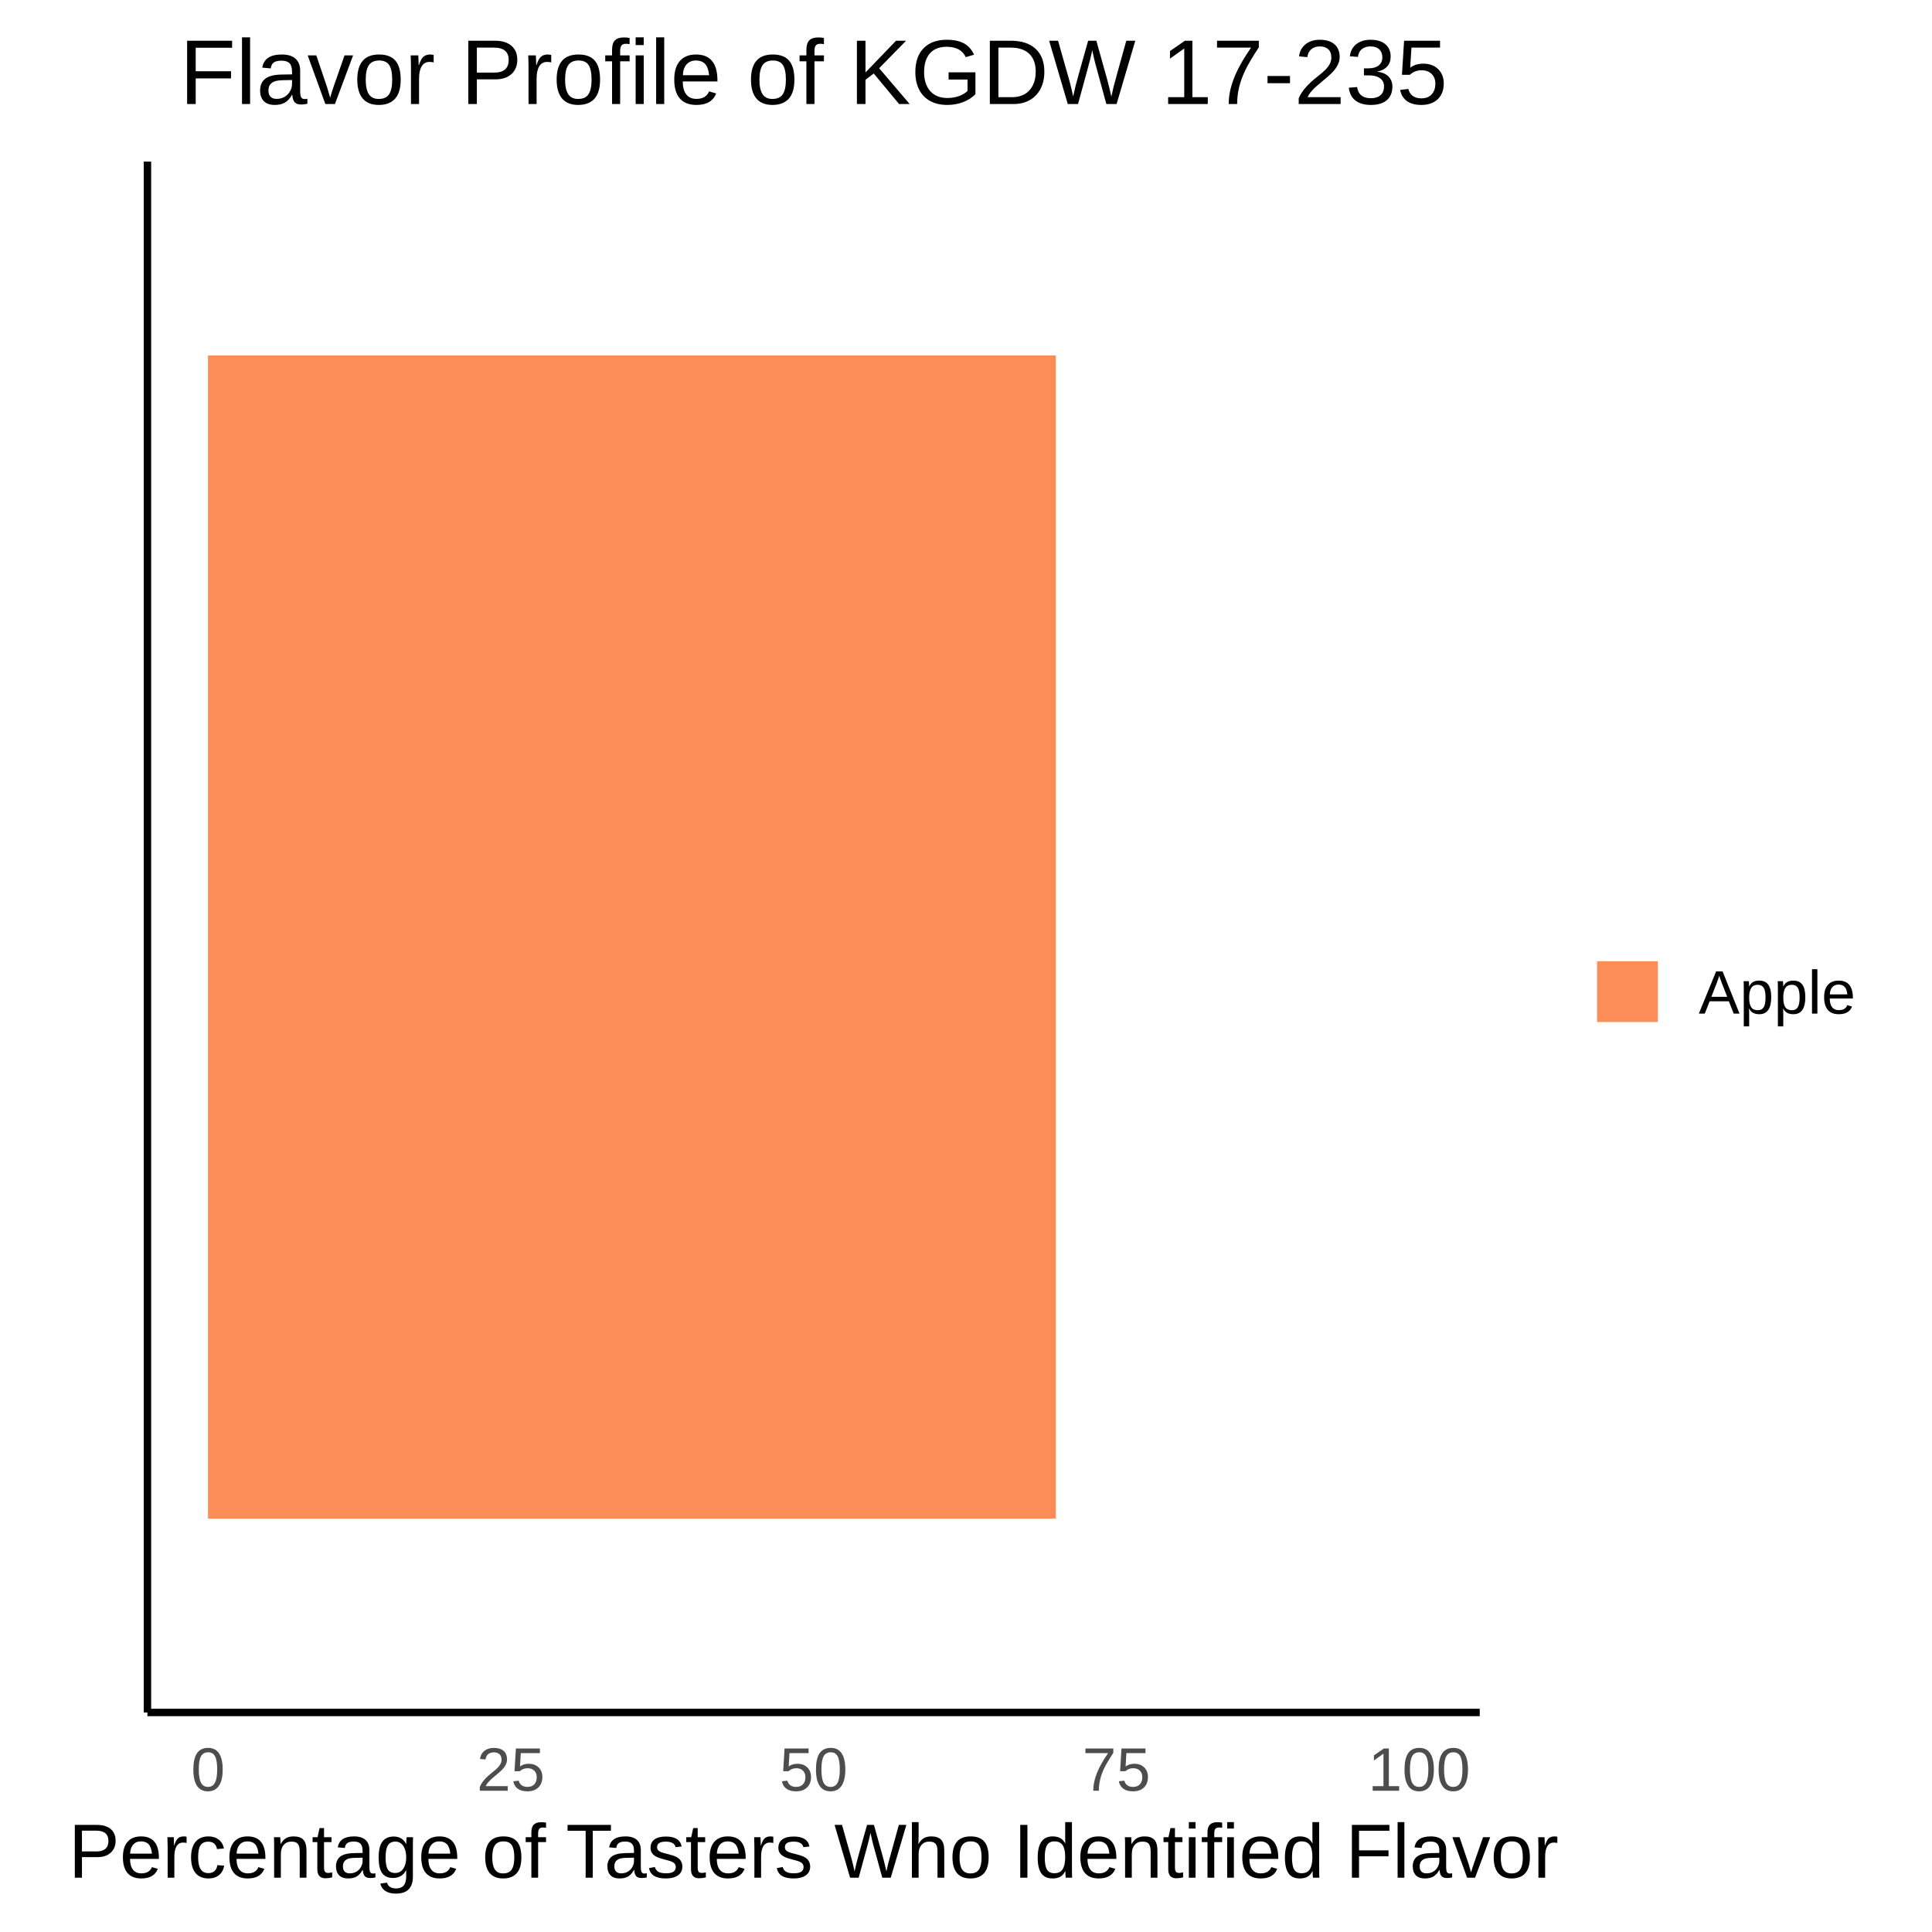
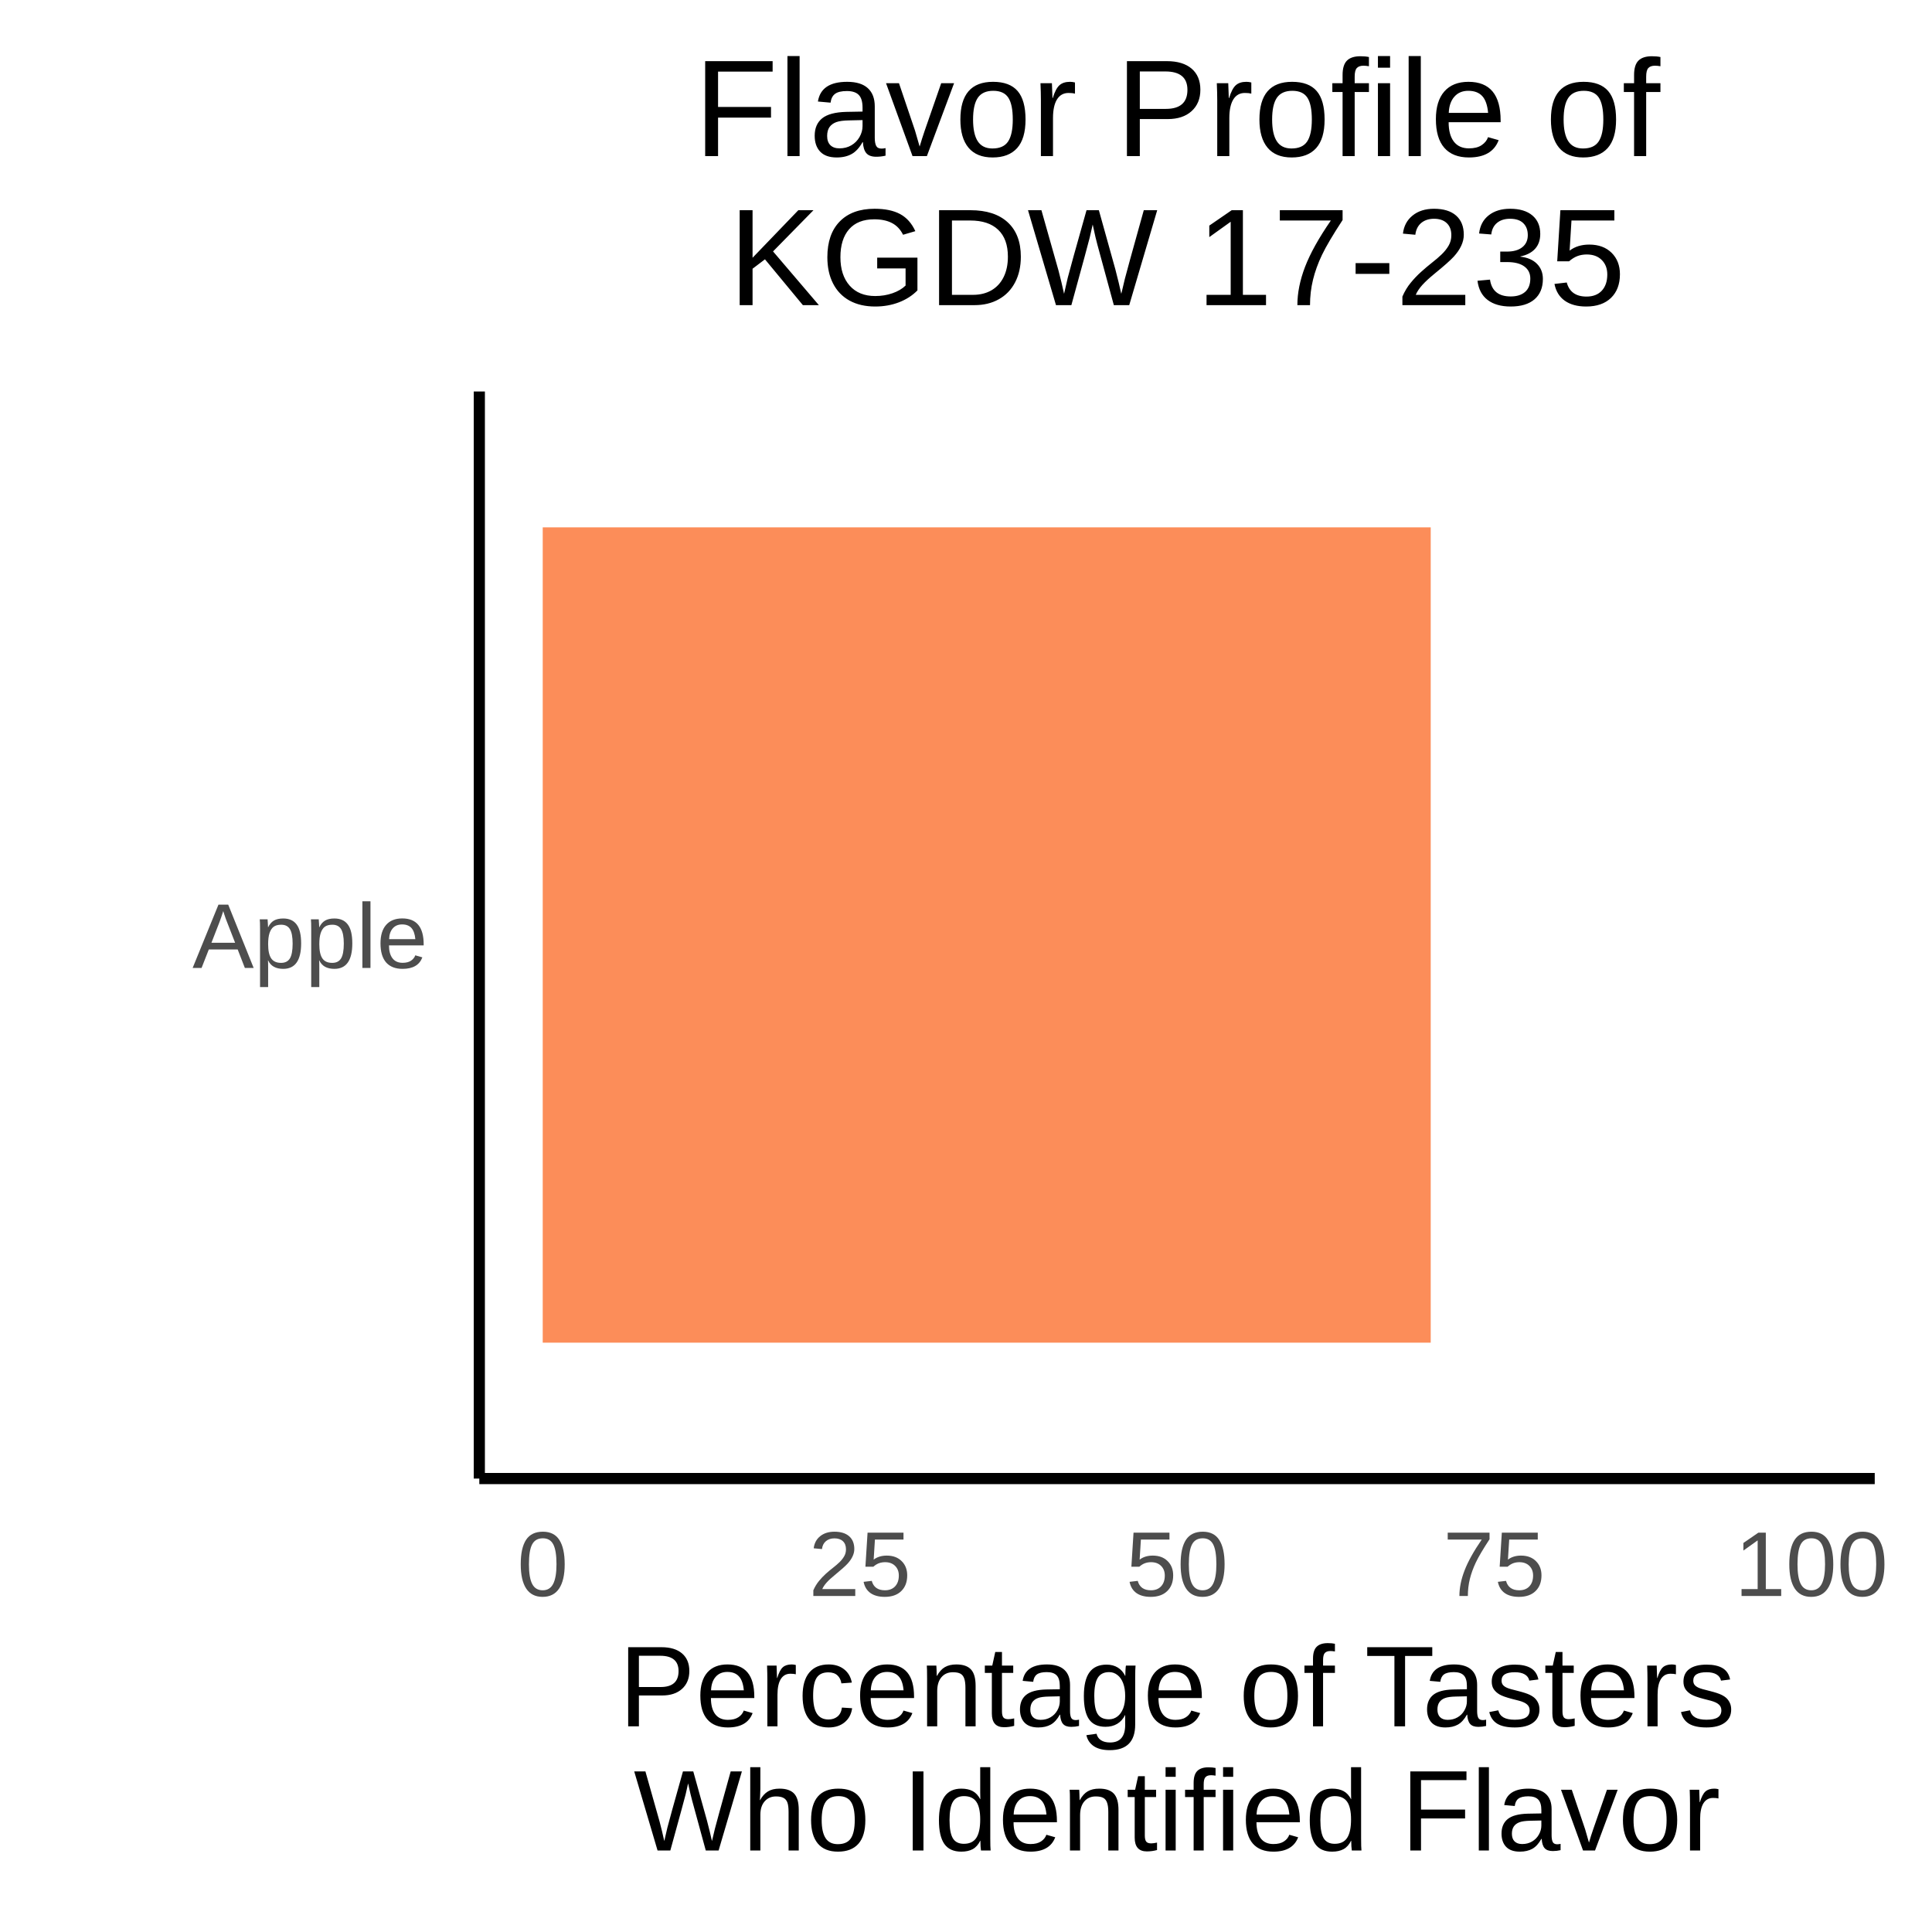
<svg xmlns="http://www.w3.org/2000/svg" class="svglite" width="504.00pt" height="504.00pt" viewBox="0 0 504.00 504.00">
  <defs>
    <style type="text/css">
    .svglite line, .svglite polyline, .svglite polygon, .svglite path, .svglite rect, .svglite circle {
      fill: none;
      stroke: #000000;
      stroke-linecap: round;
      stroke-linejoin: round;
      stroke-miterlimit: 10.00;
    }
    .svglite text {
      white-space: pre;
    }
  </style>
  </defs>
  <rect width="100%" height="100%" style="stroke: none; fill: #FFFFFF;" />
  <defs>
    <clipPath id="cpMC4wMHw1MDQuMDB8MC4wMHw1MDQuMDA=">
      <rect x="0.00" y="0.00" width="504.00" height="504.00" />
    </clipPath>
  </defs>
  <g clip-path="url(#cpMC4wMHw1MDQuMDB8MC4wMHw1MDQuMDA=)">
-     <rect x="0.00" y="0.00" width="504.00" height="504.00" style="stroke-width: 1.94; stroke: #FFFFFF; fill: #FFFFFF;" />
+     <rect x="0" y="0.00" width="504.00" height="504.00" style="stroke-width: 2.91; stroke: #FFFFFF; fill: #FFFFFF;" />
  </g>
  <defs>
-     <clipPath id="cpMzguNDZ8Mzg2LjAyfDQyLjE2fDQ0Ni43Mw==">
-       <rect x="38.46" y="42.16" width="347.56" height="404.57" />
+     <clipPath id="cpMTI1LjA0fDQ4OS4wNnwxMDIuMTN8Mzg1Ljcx">
+       <rect x="125.04" y="102.13" width="364.02" height="283.58" />
    </clipPath>
  </defs>
-   <g clip-path="url(#cpMzguNDZ8Mzg2LjAyfDQyLjE2fDQ0Ni43Mw==)">
-     <rect x="38.46" y="42.16" width="347.56" height="404.57" style="stroke-width: 1.94; stroke: none; fill: #FFFFFF;" />
-     <rect x="54.26" y="92.73" width="221.18" height="303.43" style="stroke-width: 1.07; stroke: none; stroke-linecap: butt; stroke-linejoin: miter; fill: #FC8D59;" />
+   <g clip-path="url(#cpMTI1LjA0fDQ4OS4wNnwxMDIuMTN8Mzg1Ljcx)">
+     <rect x="125.04" y="102.13" width="364.02" height="283.58" style="stroke-width: 2.91; stroke: none; fill: #FFFFFF;" />
+     <rect x="141.58" y="137.57" width="231.65" height="212.69" style="stroke-width: 1.07; stroke: none; stroke-linecap: butt; stroke-linejoin: miter; fill: #FC8D59;" />
  </g>
  <g clip-path="url(#cpMC4wMHw1MDQuMDB8MC4wMHw1MDQuMDA=)">
-     <polyline points="38.46,446.73 38.46,42.16 " style="stroke-width: 1.94; stroke-linecap: butt;" />
-     <polyline points="38.46,446.73 386.02,446.73 " style="stroke-width: 1.94; stroke-linecap: butt;" />
-     <text x="54.26" y="467.15" text-anchor="middle" style="font-size: 16.00px;fill: #4D4D4D; font-family: &quot;Arial&quot;;" textLength="8.90px" lengthAdjust="spacingAndGlyphs">0</text>
-     <text x="133.25" y="467.15" text-anchor="middle" style="font-size: 16.00px;fill: #4D4D4D; font-family: &quot;Arial&quot;;" textLength="17.80px" lengthAdjust="spacingAndGlyphs">25</text>
-     <text x="212.24" y="467.15" text-anchor="middle" style="font-size: 16.00px;fill: #4D4D4D; font-family: &quot;Arial&quot;;" textLength="17.80px" lengthAdjust="spacingAndGlyphs">50</text>
-     <text x="291.23" y="467.15" text-anchor="middle" style="font-size: 16.00px;fill: #4D4D4D; font-family: &quot;Arial&quot;;" textLength="17.80px" lengthAdjust="spacingAndGlyphs">75</text>
-     <text x="370.22" y="467.15" text-anchor="middle" style="font-size: 16.00px;fill: #4D4D4D; font-family: &quot;Arial&quot;;" textLength="26.70px" lengthAdjust="spacingAndGlyphs">100</text>
-     <text x="212.24" y="489.83" text-anchor="middle" style="font-size: 20.00px; font-family: &quot;Arial&quot;;" textLength="388.76px" lengthAdjust="spacingAndGlyphs">Percentage of Tasters Who Identified Flavor</text>
-     <rect x="405.94" y="211.60" width="88.09" height="65.70" style="stroke-width: 1.94; stroke: none; fill: #FFFFFF;" />
-     <rect x="415.91" y="250.05" width="17.28" height="17.28" style="stroke-width: 1.94; stroke: none; fill: #FFFFFF;" />
-     <rect x="416.62" y="250.76" width="15.86" height="15.86" style="stroke-width: 1.07; stroke: none; stroke-linecap: butt; stroke-linejoin: miter; fill: #FC8D59;" />
-     <text x="443.15" y="264.42" style="font-size: 16.00px; font-family: &quot;Arial&quot;;" textLength="40.92px" lengthAdjust="spacingAndGlyphs">Apple</text>
-     <text x="212.24" y="27.14" text-anchor="middle" style="font-size: 24.00px; font-family: &quot;Arial&quot;;" textLength="330.78px" lengthAdjust="spacingAndGlyphs">Flavor Profile of KGDW 17-235</text>
+     <polyline points="125.04,385.71 125.04,102.13 " style="stroke-width: 2.91; stroke-linecap: butt;" />
+     <text x="111.59" y="252.51" text-anchor="end" style="font-size: 24.00px;fill: #4D4D4D; font-family: &quot;Arial&quot;;" textLength="61.38px" lengthAdjust="spacingAndGlyphs">Apple</text>
+     <polyline points="125.04,385.71 489.06,385.71 " style="stroke-width: 2.91; stroke-linecap: butt;" />
+     <text x="141.58" y="416.34" text-anchor="middle" style="font-size: 24.00px;fill: #4D4D4D; font-family: &quot;Arial&quot;;" textLength="13.35px" lengthAdjust="spacingAndGlyphs">0</text>
+     <text x="224.32" y="416.34" text-anchor="middle" style="font-size: 24.00px;fill: #4D4D4D; font-family: &quot;Arial&quot;;" textLength="26.70px" lengthAdjust="spacingAndGlyphs">25</text>
+     <text x="307.05" y="416.34" text-anchor="middle" style="font-size: 24.00px;fill: #4D4D4D; font-family: &quot;Arial&quot;;" textLength="26.70px" lengthAdjust="spacingAndGlyphs">50</text>
+     <text x="389.78" y="416.34" text-anchor="middle" style="font-size: 24.00px;fill: #4D4D4D; font-family: &quot;Arial&quot;;" textLength="26.70px" lengthAdjust="spacingAndGlyphs">75</text>
+     <text x="472.51" y="416.34" text-anchor="middle" style="font-size: 24.00px;fill: #4D4D4D; font-family: &quot;Arial&quot;;" textLength="40.05px" lengthAdjust="spacingAndGlyphs">100</text>
+     <text x="307.05" y="450.34" text-anchor="middle" style="font-size: 30.00px; font-family: &quot;Arial&quot;;" textLength="291.30px" lengthAdjust="spacingAndGlyphs">Percentage of Tasters</text>
+     <text x="307.05" y="482.74" text-anchor="middle" style="font-size: 30.00px; font-family: &quot;Arial&quot;;" textLength="283.47px" lengthAdjust="spacingAndGlyphs">Who Identified Flavor</text>
+     <text x="307.05" y="40.72" text-anchor="middle" style="font-size: 36.00px; font-family: &quot;Arial&quot;;" textLength="252.09px" lengthAdjust="spacingAndGlyphs">Flavor Profile of</text>
+     <text x="307.05" y="79.60" text-anchor="middle" style="font-size: 36.00px; font-family: &quot;Arial&quot;;" textLength="234.09px" lengthAdjust="spacingAndGlyphs">KGDW 17-235</text>
  </g>
</svg>
